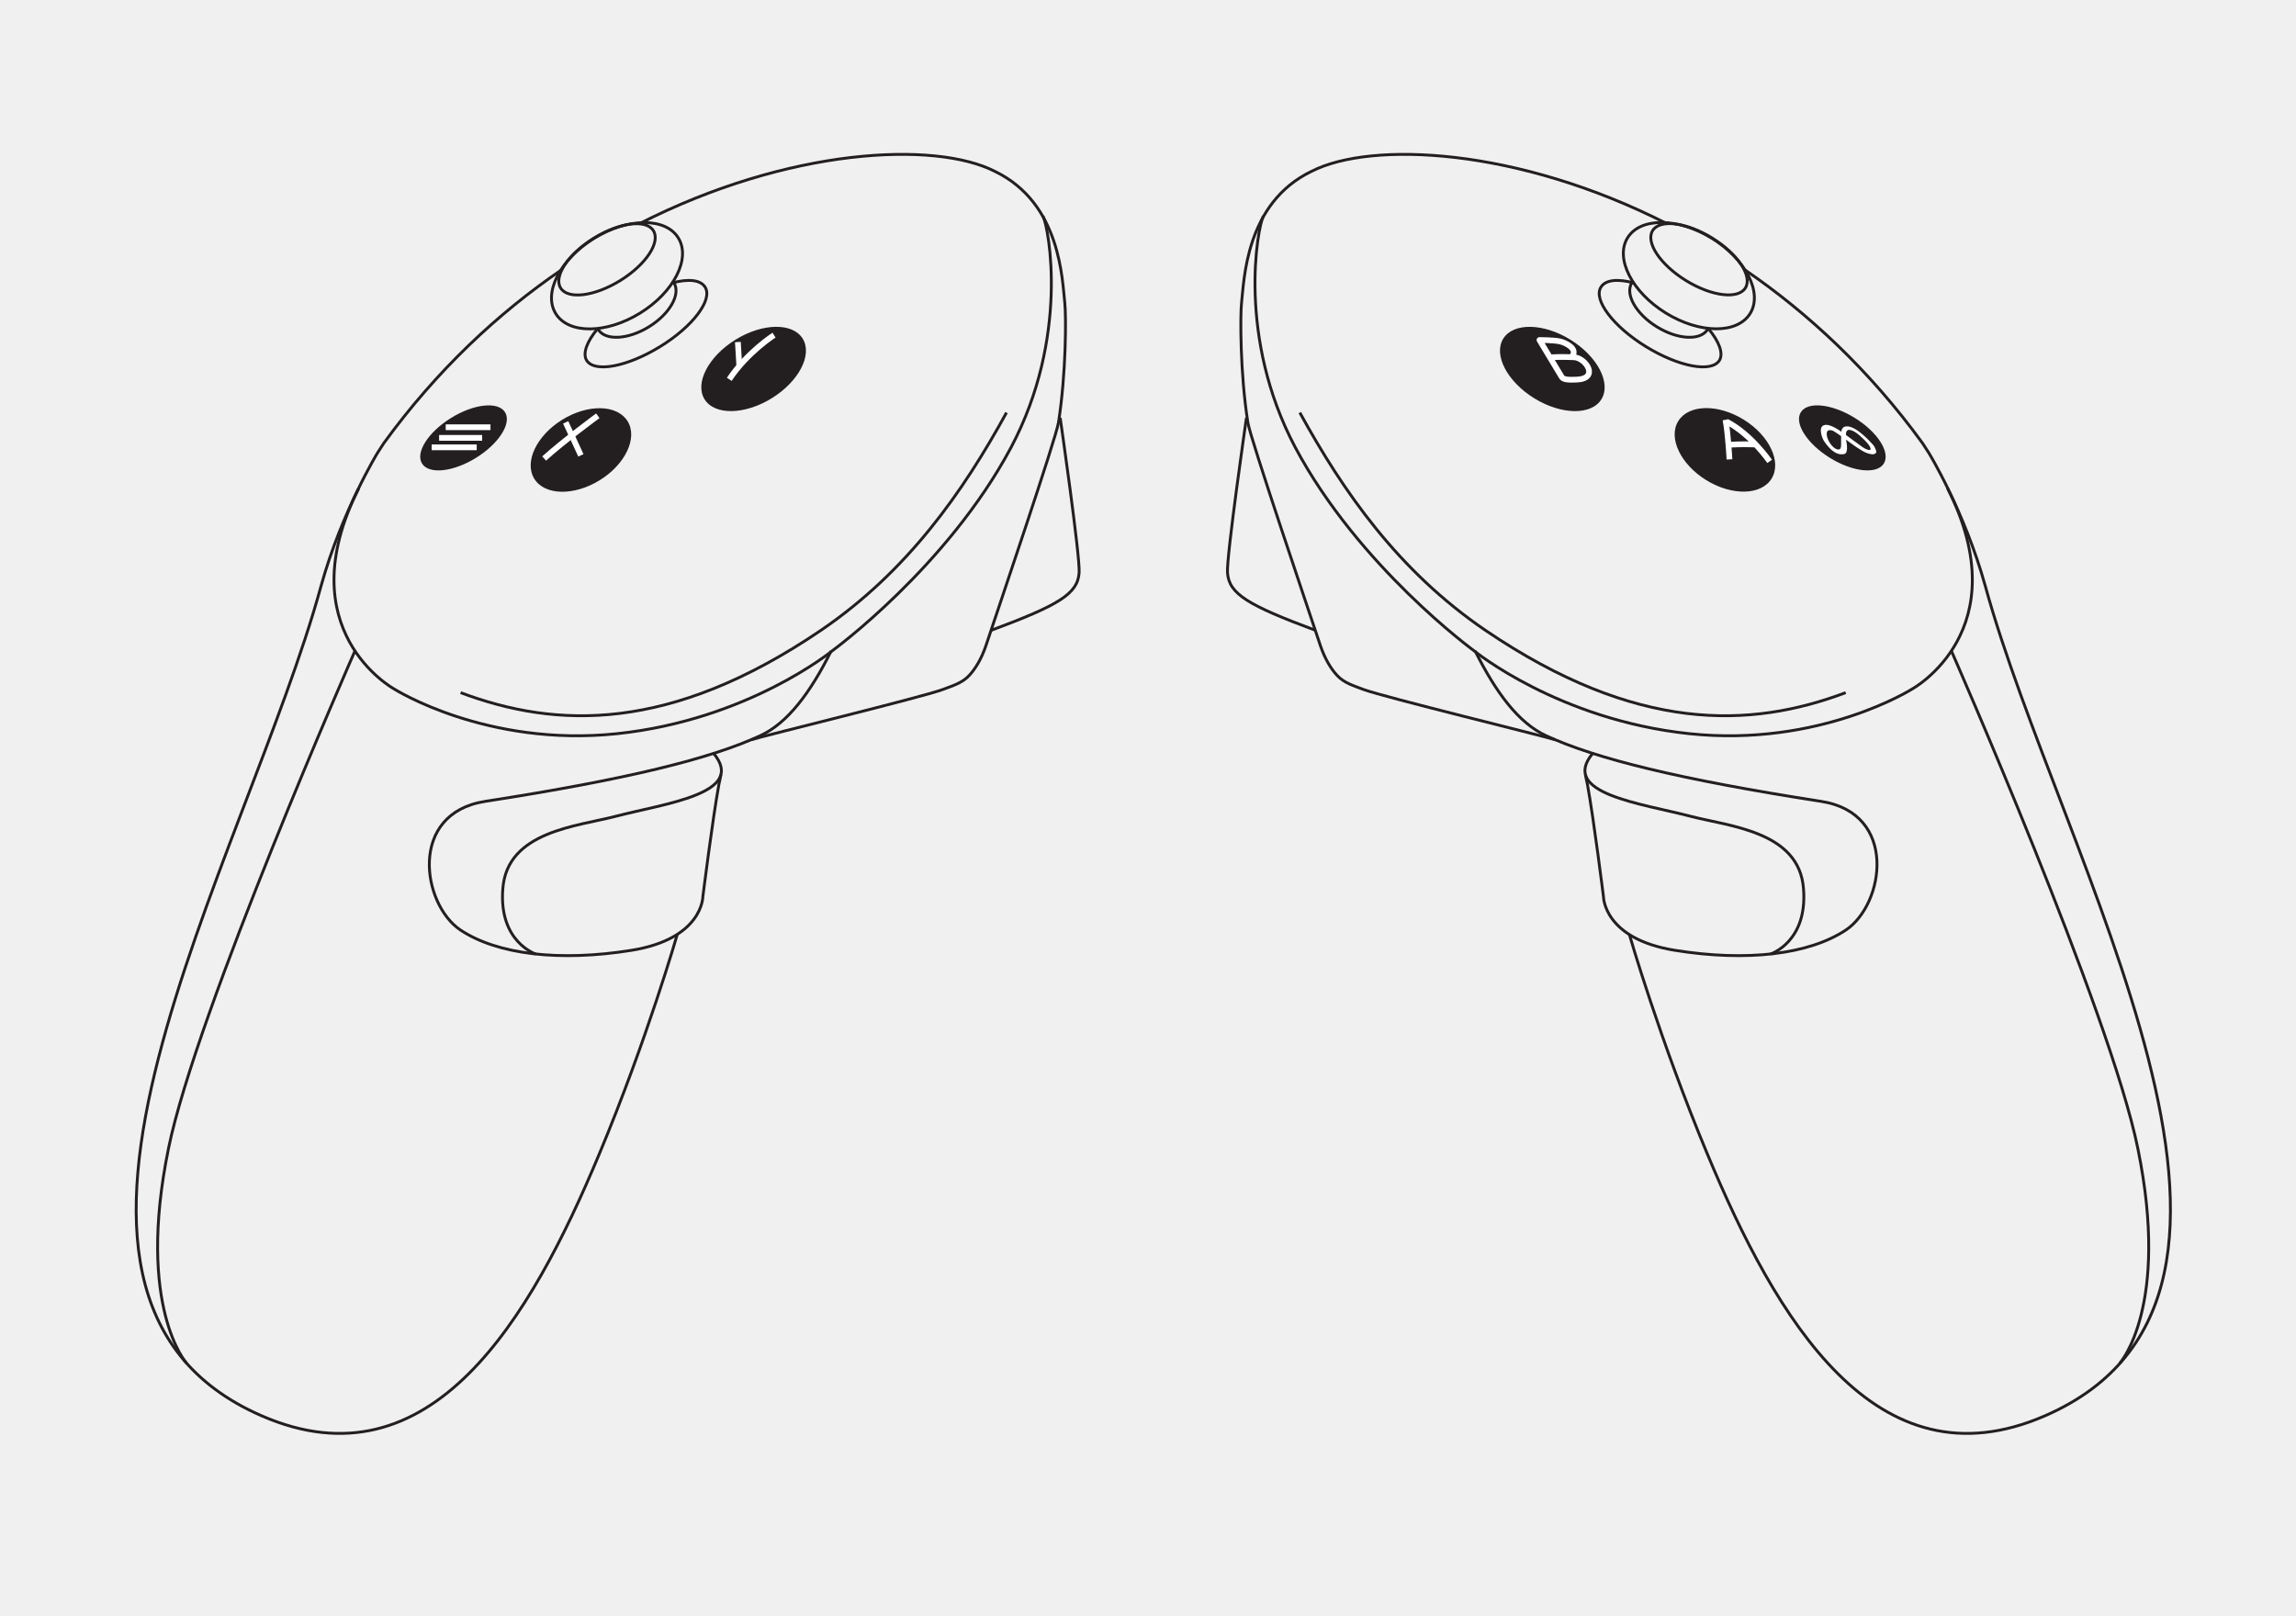
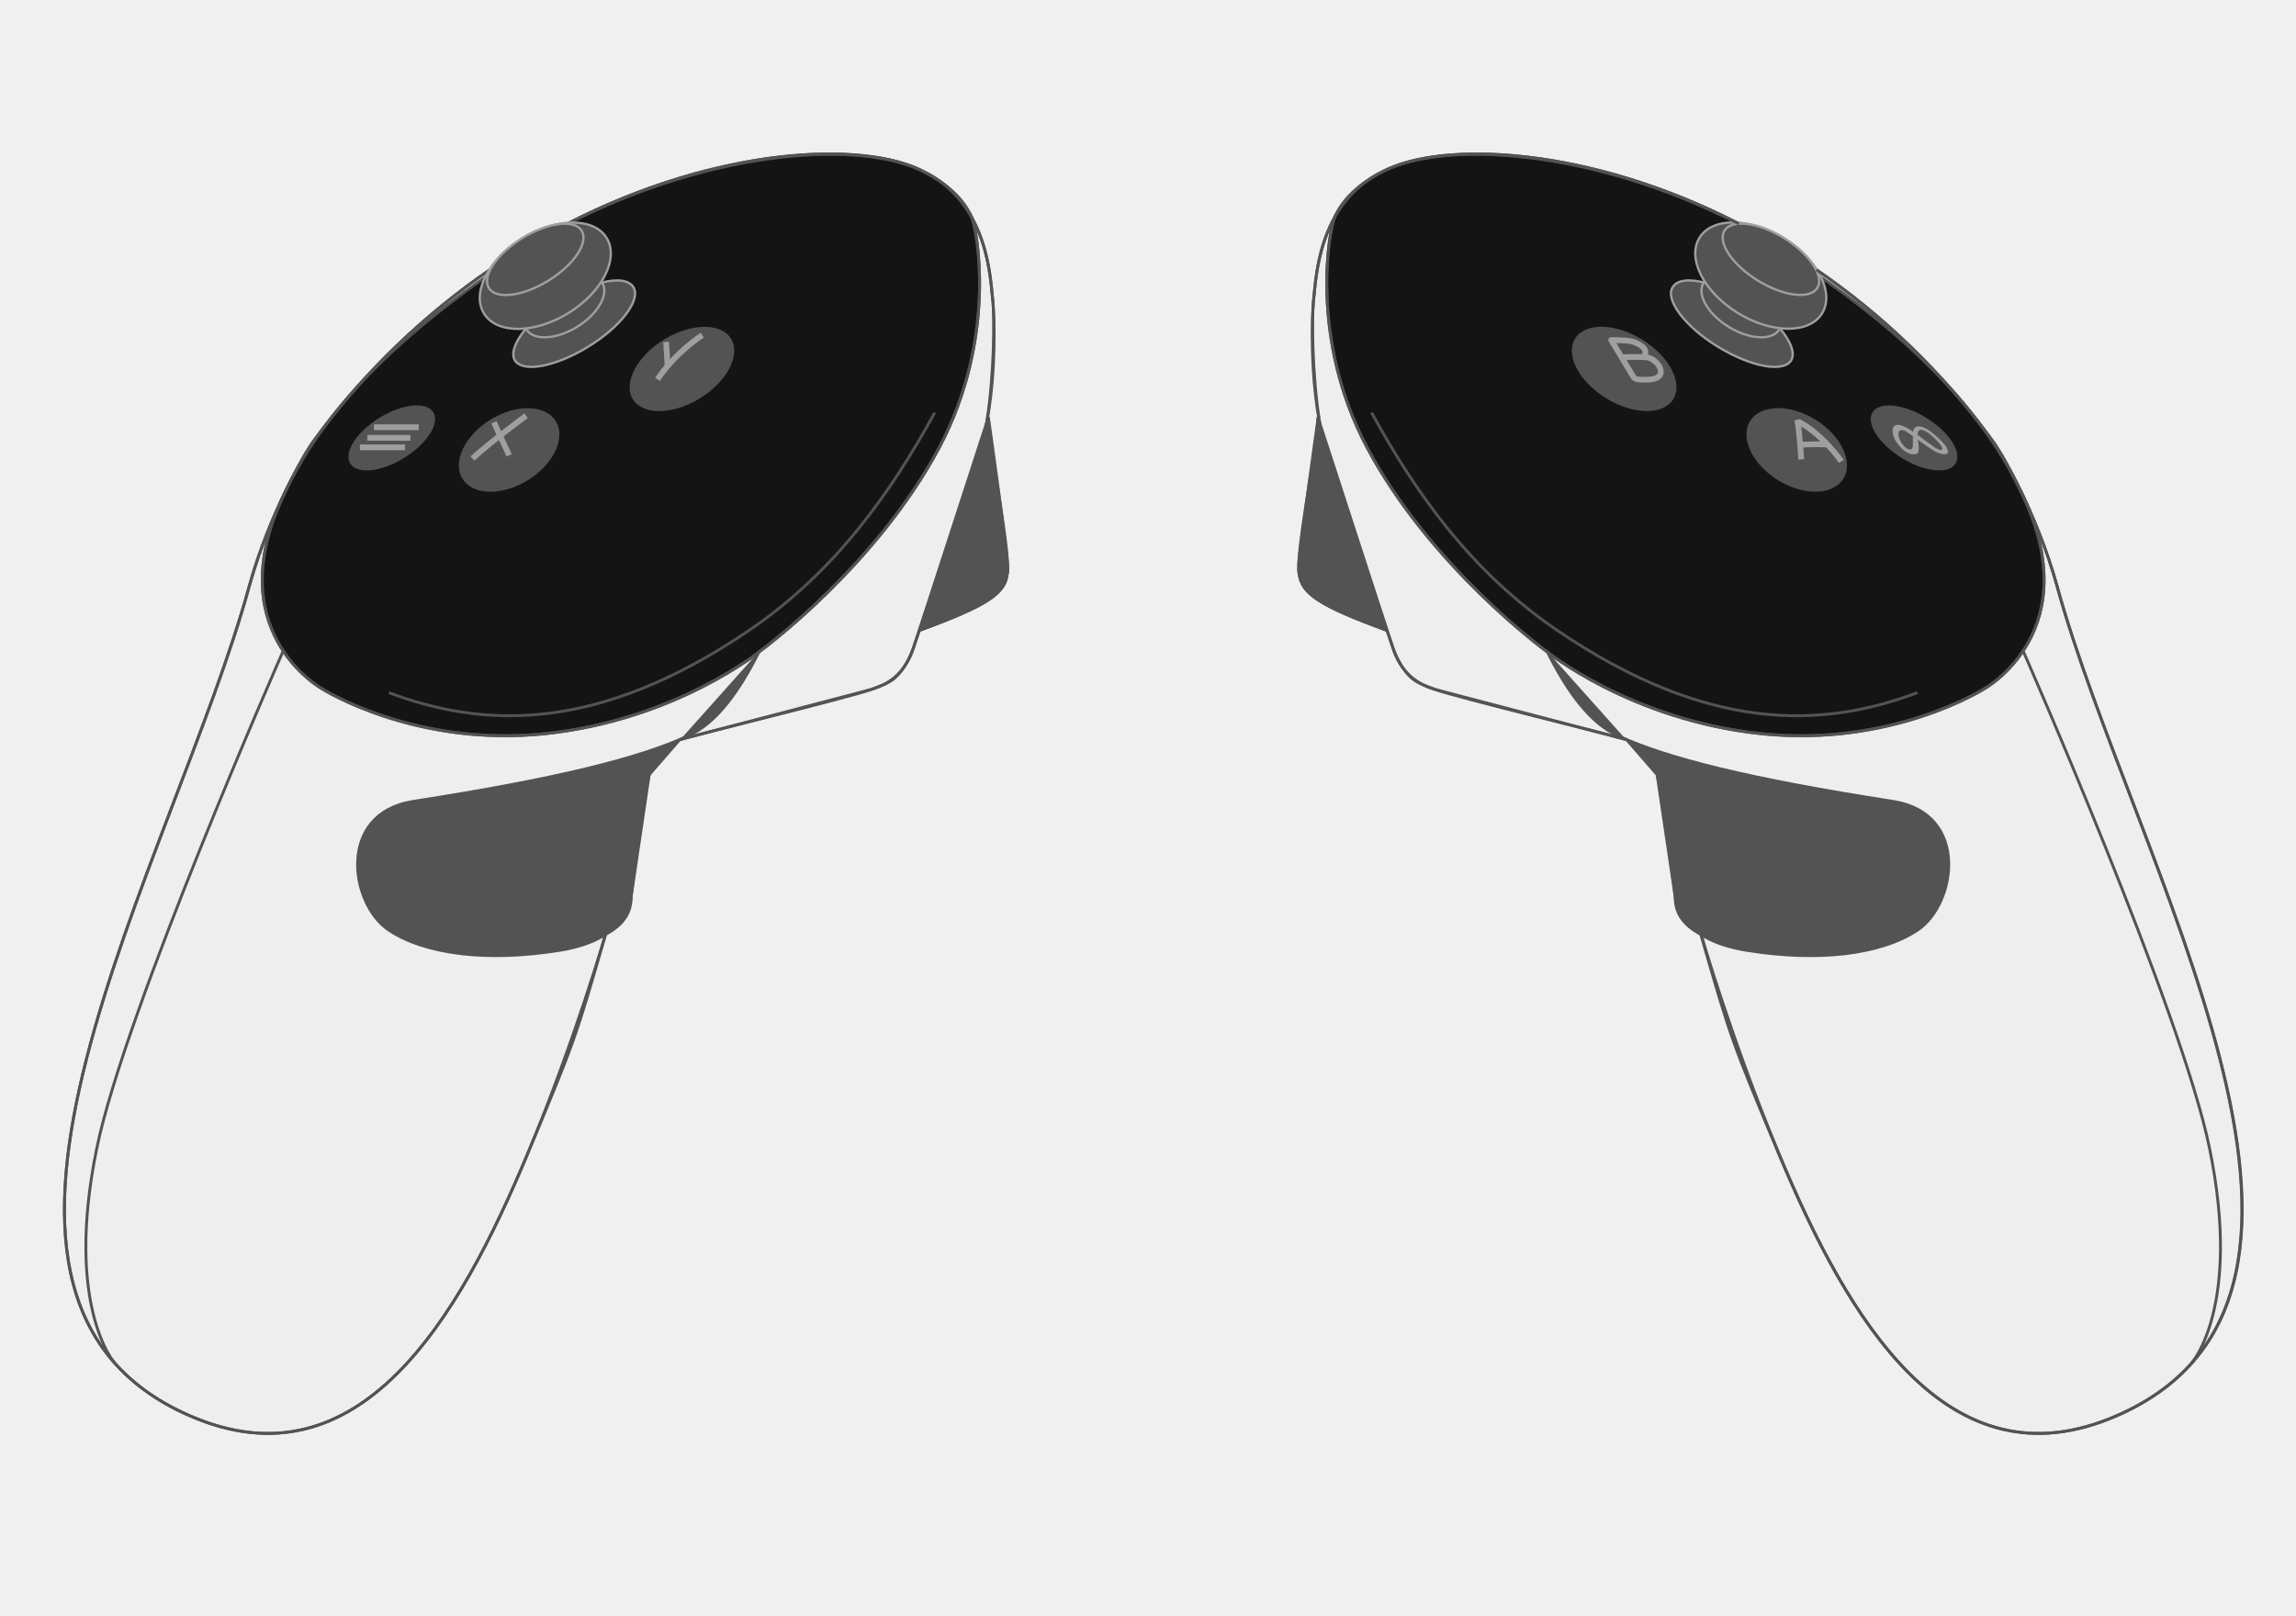
- <svg xmlns="http://www.w3.org/2000/svg" version="1.1" x="0px" y="0px" viewBox="0 0 800 563" style="enable-background:new 0 0 800 563;" xml:space="preserve">
+ <svg xmlns="http://www.w3.org/2000/svg" version="1.1" id="Layer_1" x="0px" y="0px" viewBox="0 0 800 563" style="enable-background:new 0 0 800 563;" xml:space="preserve">
  <style type="text/css">
- 	.st0{fill:none;stroke:#231F20;stroke-miterlimit:10;}
- 	.st1{fill:#231F20;}
- 	.st2{fill:#FFFFFF;}
- 	.st3{fill:none;stroke:#FFFFFF;stroke-width:2;stroke-miterlimit:10;}
- 	.st4{fill:none;stroke:#FFFFFF;stroke-width:2;stroke-linecap:round;stroke-linejoin:round;stroke-miterlimit:10;}
- 	.st5{display:none;}
- 	.st6{display:inline;fill:#FFFFFF;}
+ 	.st0{fill:#EEEEEE;stroke:#545354;stroke-linejoin:round;}
+ 	.st1{fill:#151415;stroke:#545354;stroke-linejoin:round;}
+ 	.st2{fill:#545354;stroke:#545354;stroke-linejoin:round;}
+ 	.st3{fill:none;stroke:#545354;stroke-miterlimit:10;}
+ 	.st4{fill:#545354;stroke:#545354;stroke-miterlimit:10;}
+ 	.st5{fill:#545354;stroke:#A09EA0;stroke-width:0.8;stroke-miterlimit:10;}
+ 	.st6{fill:none;stroke:#A09EA0;stroke-width:0.8;stroke-miterlimit:10;}
+ 	.st7{fill:#545354;stroke:#A09EA0;stroke-width:0.8;stroke-miterlimit:10;}
+ 	.st8{fill:#545354;}
+ 	.st9{fill:#A09EA0;}
+ 	.st10{fill:none;stroke:#A09EA0;stroke-width:2;stroke-miterlimit:10;}
+ 	.st11{fill:none;stroke:#A09EA0;stroke-width:2;stroke-linecap:round;stroke-linejoin:round;stroke-miterlimit:10;}
+ 	.st12{display:none;}
+ 	.st13{display:inline;fill:#A09EA0;}
</style>
-   <g id="Outline">
-     <path class="st0" d="M160.5,241.4c33.3,12.5,72.9,14,125.5-21.7c30.4-20.7,49.6-48.4,64.7-75.9" />
-     <path class="st0" d="M248.6,262.5c11.8,14.1-16.9,17.5-34.1,22c-13.4,3.5-37.8,5.2-39.3,25.2c-1.5,18.6,11.5,22.8,11.5,22.8" />
-     <path class="st0" d="M289.6,226.9c-7.2,14.4-15.1,25.1-24.7,29.5c-17.3,8-46.3,15.2-95.9,22.9c-26.8,4.2-22,35.8-8.6,44.8   c12.9,8.6,34.7,11.1,59.6,7.1s24.9-18.7,24.9-18.7s3.4-27.2,5.6-39.2c0.3-1.2,0.5-2.3,0.7-3.4" />
-     <path class="st0" d="M195.7,94c-22.1,15.1-43.5,35-62,60.5l-2.2,3.4c0,0-12.4,20.3-19.6,46.2C85.8,299.7-6.2,451,91.1,493.4   c59.1,25.8,93.9-34.1,117.7-91.2c16.6-39.8,27.2-76.6,27.2-76.6" />
-     <path class="st0" d="M261.8,257.8c4.3-1.4,59.4-14.8,66.7-17.5c3.4-1.3,6.9-2.3,9.3-5c2-2.2,4.1-5.5,5.7-10.2   c4-12,24.5-72.5,25.3-77.8c2.7-17.1,2.7-37.3,2.2-41.8c-0.9-7.7-1.3-34.7-24.4-45.8c-20.8-10.6-71.7-8.3-123.9,18.3" />
-     <path class="st0" d="M369.4,145.6c0,0,7,48.4,6.6,54c-0.5,7.4-7.1,11.3-30.7,20.1" />
-     <path class="st0" d="M234.2,98.6c5.7-1.5,9.9-1.1,11.5,1.5c2.7,4.4-4.3,13.7-15.7,20.7c-11.4,7-22.8,9.2-25.6,4.8   c-1.5-2.5,0.2-6.7,3.8-11" />
-     <path class="st0" d="M234.8,98.5c2.5,4-1.4,10.9-8.7,15.4c-7.3,4.5-15.2,4.9-17.7,0.9" />
-     <ellipse transform="matrix(0.851 -0.5252 0.5252 0.851 -18.4505 127.2407)" class="st0" cx="215" cy="96.1" rx="25.1" ry="15.3" />
-     <ellipse transform="matrix(0.851 -0.5252 0.5252 0.851 -15.9589 124.5418)" class="st0" cx="211.5" cy="90.4" rx="19" ry="8.7" />
-     <ellipse transform="matrix(0.851 -0.5252 0.5252 0.851 -28.426 157.0664)" class="st1" cx="262.6" cy="128.6" rx="20.1" ry="12" />
-     <ellipse transform="matrix(0.851 -0.5252 0.5252 0.851 -52.1742 129.6898)" class="st1" cx="202.4" cy="156.8" rx="19.1" ry="12.4" />
-     <ellipse transform="matrix(0.851 -0.5252 0.5252 0.851 -56.0699 107.5689)" class="st1" cx="161.5" cy="152.6" rx="17" ry="8.2" />
-     <path class="st0" d="M569.3,98.6c-5.7-1.5-9.9-1.1-11.5,1.5c-2.7,4.4,4.3,13.7,15.7,20.7c11.4,7,22.8,9.2,25.6,4.8   c1.5-2.5-0.2-6.7-3.8-11" />
-     <path class="st0" d="M568.6,98.5c-2.5,4,1.4,10.9,8.7,15.4c7.3,4.5,15.2,4.9,17.7,0.9" />
-     <ellipse transform="matrix(0.5252 -0.851 0.851 0.5252 197.5912 546.4111)" class="st0" cx="588.5" cy="96.1" rx="15.3" ry="25.1" />
-     <ellipse transform="matrix(0.5252 -0.851 0.851 0.5252 204.1423 546.6729)" class="st0" cx="592" cy="90.4" rx="8.7" ry="19" />
-     <ellipse transform="matrix(0.5252 -0.851 0.851 0.5252 147.3575 521.3579)" class="st1" cx="540.9" cy="128.6" rx="12" ry="20.1" />
-     <ellipse transform="matrix(0.5252 -0.851 0.851 0.5252 151.937 585.8834)" class="st1" cx="601" cy="156.8" rx="12.4" ry="19.1" />
-     <ellipse transform="matrix(0.5252 -0.851 0.851 0.5252 174.9393 618.7194)" class="st1" cx="641.9" cy="152.6" rx="8.2" ry="17" />
-     <path class="st0" d="M284.3,248.3" />
-     <path class="st0" d="M296.6,222" />
-     <path class="st0" d="M363.4,75.3c2.1,4.2,9.2,42.3-11.1,80.6c-22.2,41.7-62.3,70.9-62.3,70.9s-29.4,24.1-75,28.9   s-77.7-15.6-77.7-15.6S100,219.7,125,170.2" />
-     <path class="st0" d="M65,475.1c0,0-17.6-19.5-6.3-74.8c9.7-47.8,65-173.5,65-173.5" />
-     <path class="st0" d="M643.1,241.4c-33.3,12.5-72.9,14-125.5-21.7c-30.4-20.7-49.6-48.4-64.7-75.9" />
-     <path class="st0" d="M555,262.5c-11.8,14.1,16.9,17.5,34.1,22c13.4,3.5,37.8,5.2,39.3,25.2c1.5,18.6-11.5,22.8-11.5,22.8" />
-     <path class="st0" d="M514,226.9c7.2,14.4,15.1,25.1,24.7,29.5c17.3,8,46.3,15.2,95.9,22.9c26.8,4.2,22,35.8,8.6,44.8   c-12.9,8.6-34.7,11.1-59.6,7.1c-24.9-4-24.9-18.7-24.9-18.7s-3.4-27.2-5.6-39.2c-0.3-1.2-0.5-2.3-0.7-3.4" />
-     <path class="st0" d="M607.9,94c22.1,15.1,43.5,35,62,60.5l2.2,3.4c0,0,12.4,20.3,19.6,46.2c26.2,95.6,118.2,246.9,20.9,289.3   c-59.1,25.8-93.9-34.1-117.7-91.2c-16.6-39.8-27.2-76.6-27.2-76.6" />
-     <path class="st0" d="M541.8,257.8c-4.3-1.4-59.4-14.8-66.7-17.5c-3.4-1.3-6.9-2.3-9.3-5c-2-2.2-4.1-5.5-5.7-10.2   c-4-12-24.5-72.5-25.3-77.8c-2.7-17.1-2.7-37.3-2.2-41.8c0.9-7.7,1.3-34.7,24.4-45.8c20.8-10.6,71.7-8.3,123.9,18.3" />
-     <path class="st0" d="M434.3,145.6c0,0-7,48.4-6.6,54c0.5,7.4,7.1,11.3,30.7,20.1" />
-     <path class="st0" d="M519.4,248.3" />
-     <path class="st0" d="M507.1,222" />
-     <path class="st0" d="M440.2,75.3c-2.1,4.2-9.2,42.3,11.1,80.6c22.2,41.7,62.3,70.9,62.3,70.9s29.4,24.1,75,28.9   s77.7-15.6,77.7-15.6s37.3-20.4,12.3-69.9" />
-     <path class="st0" d="M738.6,475.1c0,0,17.6-19.5,6.3-74.8c-9.7-47.8-65-173.5-65-173.5" />
+   <g>
+     <path class="st0" d="M108.7,154.5C127,129,149,109,170.7,94l27-16C250,51,301,49,321.6,59.7C345,71,345,98,346,105.5   c1,14.5,0,30.5-2.2,41.8C346,160,352,194,351,199.6c-1,7.4-7,11.4-30.7,20.1l-1.8,5.4c-2.3,7.9-7.3,13-15,15.2l-66.7,17.5   L226.2,270l-6.3,42.5c0.1,5.7-2.9,10-8.9,13.1c-10.6,36.8-10.6,36.8-27.2,76.6c-23.8,57.1-58.6,117-117.7,91.2   c-97.3-42.4-5.3-193.7,20.8-289.3C94.1,178.2,106.5,157.9,108.7,154.5z" />
+     <path class="st1" d="M100,170.2C118,133,155,104,197.7,78C250,51,301,49,321.6,59.7c8.3,4.2,13.9,9.4,16.8,15.6   c2.1,4.2,9.2,42.3-11.1,80.6c-22.2,41.7-62.3,70.9-62.3,70.9s-29.4,24.1-75,28.9s-77.7-15.6-77.7-15.6S75,219.7,100,170.2z" />
+     <path class="st2" d="M344.4,145.6c0.6,14.4,7.6,48.4,6.6,54c-1,7.4-7,11.4-30.7,20.1l23.5-72.4L344.4,145.6z" />
  </g>
+   <g transform="translate(803.6 0) scale(-1 1)">
+     <path class="st0" d="M108.7,154.5C127,129,149,109,170.7,94l27-16C250,51,301,49,321.6,59.7C345,71,345,98,346,105.5   c1,14.5,0,30.5-2.2,41.8C346,160,352,194,351,199.6c-1,7.4-7,11.4-30.7,20.1l-1.8,5.4c-2.3,7.9-7.3,13-15,15.2l-66.7,17.5   L226.2,270l-6.3,42.5c0.1,5.7-2.9,10-8.9,13.1c-10.6,36.8-10.6,36.8-27.2,76.6c-23.8,57.1-58.6,117-117.7,91.2   c-97.3-42.4-5.3-193.7,20.8-289.3C94.1,178.2,106.5,157.9,108.7,154.5z" />
+     <path class="st1" d="M100,170.2C118,133,155,104,197.7,78C250,51,301,49,321.6,59.7c8.3,4.2,13.9,9.4,16.8,15.6   c2.1,4.2,9.2,42.3-11.1,80.6c-22.2,41.7-62.3,70.9-62.3,70.9s-29.4,24.1-75,28.9s-77.7-15.6-77.7-15.6S75,219.7,100,170.2z" />
+     <path class="st2" d="M344.4,145.6c0.6,14.4,7.6,48.4,6.6,54c-1,7.4-7,11.4-30.7,20.1l23.5-72.4L344.4,145.6z" />
+   </g>
+   <path class="st3" d="M135.5,241.4c33.3,12.5,72.9,14,125.5-21.7c30.4-20.7,49.6-48.4,64.7-75.9" />
+   <path class="st3" d="M223.6,262.5c11.8,14.1-16.9,17.5-34.1,22c-13.4,3.5-37.8,5.2-39.3,25.2c-1.5,18.6,11.5,22.8,11.5,22.8" />
+   <path class="st4" d="M264.6,226.9c-7.2,14.4-15.1,25.1-24.7,29.5c-17.3,8-46.3,15.2-95.9,22.9c-26.8,4.2-22,35.8-8.6,44.8  c12.9,8.6,34.7,11.1,59.6,7.1s24.9-18.7,24.9-18.7s3.4-27.2,5.6-39.2c0.3-1.2,0.5-2.3,0.7-3.4" />
+   <path class="st3" d="M170.7,94c-22.1,15.1-43.5,35-62,60.5l-2.2,3.4c0,0-12.4,20.3-19.6,46.2C60.8,299.7-31.2,451,66.1,493.4  c59.1,25.8,93.9-34.1,117.7-91.2c16.6-39.8,27.2-76.6,27.2-76.6" />
+   <path class="st3" d="M236.8,257.8c4.3-1.4,59.4-14.8,66.7-17.5c3.4-1.3,6.9-2.3,9.3-5c2-2.2,4.1-5.5,5.7-10.2  c4-12,24.5-72.5,25.3-77.8c2.7-17.1,2.7-37.3,2.2-41.8c-0.9-7.7-1.3-34.7-24.4-45.8c-20.8-10.6-71.7-8.3-123.9,18.3" />
+   <path class="st3" d="M344.4,145.6c0,0,7,48.4,6.6,54c-0.5,7.4-7.1,11.3-30.7,20.1" />
+   <path class="st5" d="M209.2,98.6c5.7-1.5,9.9-1.1,11.5,1.5c2.7,4.4-4.3,13.7-15.7,20.7c-11.4,7-22.8,9.2-25.6,4.8  c-1.5-2.5,0.2-6.7,3.8-11" />
+   <path class="st6" d="M209.8,98.5c2.5,4-1.4,10.9-8.7,15.4s-15.2,4.9-17.7,0.9" />
+   <ellipse transform="matrix(0.851 -0.5252 0.5252 0.851 -22.1619 114.0999)" class="st7" cx="190" cy="96.1" rx="25.1" ry="15.3" />
+   <ellipse transform="matrix(0.851 -0.5252 0.5252 0.851 -19.681 111.4209)" class="st7" cx="186.5" cy="90.4" rx="19" ry="8.7" />
+   <ellipse transform="matrix(0.851 -0.5252 0.5252 0.851 -32.1288 143.9401)" class="st8" cx="237.6" cy="128.6" rx="20.1" ry="12" />
+   <ellipse transform="matrix(0.851 -0.5252 0.5252 0.851 -55.9254 116.5486)" class="st8" cx="177.4" cy="156.8" rx="19.1" ry="12.4" />
+   <ellipse transform="matrix(0.851 -0.5252 0.5252 0.851 -59.8078 94.4364)" class="st8" cx="136.5" cy="152.6" rx="17" ry="8.2" />
+   <path class="st5" d="M594.3,98.6c-5.7-1.5-9.9-1.1-11.5,1.5c-2.7,4.4,4.3,13.7,15.7,20.7c11.4,7,22.8,9.2,25.6,4.8  c1.5-2.5-0.2-6.7-3.8-11" />
+   <path class="st6" d="M593.6,98.5c-2.5,4,1.4,10.9,8.7,15.4s15.2,4.9,17.7,0.9" />
+   <ellipse transform="matrix(0.5252 -0.851 0.851 0.5252 209.5196 567.6533)" class="st7" cx="613.5" cy="96.1" rx="15.3" ry="25.1" />
+   <ellipse transform="matrix(0.5252 -0.851 0.851 0.5252 216.0591 567.9532)" class="st7" cx="617" cy="90.4" rx="8.7" ry="19" />
+   <ellipse transform="matrix(0.5252 -0.851 0.851 0.5252 159.2532 542.6095)" class="st8" cx="565.9" cy="128.6" rx="12" ry="20.1" />
+   <ellipse transform="matrix(0.5252 -0.851 0.851 0.5252 163.8192 607.175)" class="st8" cx="626" cy="156.8" rx="12.4" ry="19.1" />
+   <ellipse transform="matrix(0.5252 -0.851 0.851 0.5252 186.7966 640.0051)" class="st8" cx="666.9" cy="152.6" rx="8.2" ry="17" />
+   <path class="st3" d="M259.3,248.3" />
+   <path class="st3" d="M271.6,222" />
+   <path class="st3" d="M338.4,75.3c2.1,4.2,9.2,42.3-11.1,80.6c-22.2,41.7-62.3,70.9-62.3,70.9s-29.4,24.1-75,28.9  s-77.7-15.6-77.7-15.6S75,219.7,100,170.2" />
+   <path class="st3" d="M40,475.1c0,0-17.6-19.5-6.3-74.8c9.7-47.8,65-173.5,65-173.5" />
+   <path class="st3" d="M668.1,241.4c-33.3,12.5-72.9,14-125.5-21.7c-30.4-20.7-49.6-48.4-64.7-75.9" />
+   <path class="st3" d="M580,262.5c-11.8,14.1,16.9,17.5,34.1,22c13.4,3.5,37.8,5.2,39.3,25.2c1.5,18.6-11.5,22.8-11.5,22.8" />
+   <path class="st4" d="M539,226.9c7.2,14.4,15.1,25.1,24.7,29.5c17.3,8,46.3,15.2,95.9,22.9c26.8,4.2,22,35.8,8.6,44.8  c-12.9,8.6-34.7,11.1-59.6,7.1c-24.9-4-24.9-18.7-24.9-18.7s-3.4-27.2-5.6-39.2c-0.3-1.2-0.5-2.3-0.7-3.4" />
+   <path class="st3" d="M632.9,94c22.1,15.1,43.5,35,62,60.5l2.2,3.4c0,0,12.4,20.3,19.6,46.2c26.2,95.6,118.2,246.9,20.9,289.3  c-59.1,25.8-93.9-34.1-117.7-91.2c-16.6-39.8-27.2-76.6-27.2-76.6" />
+   <path class="st3" d="M566.8,257.8c-4.3-1.4-59.4-14.8-66.7-17.5c-3.4-1.3-6.9-2.3-9.3-5c-2-2.2-4.1-5.5-5.7-10.2  c-4-12-24.5-72.5-25.3-77.8c-2.7-17.1-2.7-37.3-2.2-41.8c0.9-7.7,1.3-34.7,24.4-45.8c20.8-10.6,71.7-8.3,123.9,18.3" />
+   <path class="st3" d="M459.3,145.6c0,0-7,48.4-6.6,54c0.5,7.4,7.1,11.3,30.7,20.1" />
+   <path class="st3" d="M544.4,248.3" />
+   <path class="st3" d="M532.1,222" />
+   <path class="st3" d="M465.2,75.3c-2.1,4.2-9.2,42.3,11.1,80.6c22.2,41.7,62.3,70.9,62.3,70.9s29.4,24.1,75,28.9s77.7-15.6,77.7-15.6  s37.3-20.4,12.3-69.9" />
+   <path class="st3" d="M763.6,475.1c0,0,17.6-19.5,6.3-74.8c-9.7-47.8-65-173.5-65-173.5" />
  <g id="Meta_x5F_Logo">
-     <path class="st2" d="M652.7,155.1c-0.8-0.9-6-6.8-9.4-6.5c-1.7,0.1-1.7,1.9-1.7,1.9s-4-3.1-6.1-2.3c-2.1,0.7-0.6,4.8,0.3,5.9   c0.8,1.1,3.5,5,6.9,4.1c1.6-0.5,0.5-5,0.5-5s5.2,4,7.3,4.7c2.1,0.7,2.7,0.4,3.1,0C654,157.7,653.5,156.1,652.7,155.1z M640.9,156.6   c-0.6,0.2-1.9-0.1-3.3-2.2c-1.4-2.2-1.3-3.9-0.7-4.3s1.5-0.1,1.9,0.1c0.9,0.5,2.7,1.8,2.7,1.8s0,2.6,0,2.8   C641.5,155.1,641.5,156.5,640.9,156.6z M651.6,156.8c-0.2,0.1-1.1,0.1-2.8-1.1c-1.7-1.2-5.6-4.1-5.6-4.1s-0.2-1.8,1.1-1.8   c1.3,0.1,2.9,1.1,5.3,3.5C652.3,156,651.8,156.7,651.6,156.8z" />
+     <path class="st9" d="M677.7,155.1c-0.8-0.9-6-6.8-9.4-6.5c-1.7,0.1-1.7,1.9-1.7,1.9s-4-3.1-6.1-2.3c-2.1,0.7-0.6,4.8,0.3,5.9   c0.8,1.1,3.5,5,6.9,4.1c1.6-0.5,0.5-5,0.5-5s5.2,4,7.3,4.7s2.7,0.4,3.1,0C679,157.7,678.5,156.1,677.7,155.1z M665.9,156.6   c-0.6,0.2-1.9-0.1-3.3-2.2c-1.4-2.2-1.3-3.9-0.7-4.3s1.5-0.1,1.9,0.1c0.9,0.5,2.7,1.8,2.7,1.8s0,2.6,0,2.8   C666.5,155.1,666.5,156.5,665.9,156.6z M676.6,156.8c-0.2,0.1-1.1,0.1-2.8-1.1c-1.7-1.2-5.6-4.1-5.6-4.1s-0.2-1.8,1.1-1.8   c1.3,0.1,2.9,1.1,5.3,3.5C677.3,156,676.8,156.7,676.6,156.8z" />
  </g>
-   <g id="Letters">
-     <line class="st3" x1="197.1" y1="147.2" x2="202.4" y2="158.7" />
-     <path class="st3" d="M208.3,144.9c0,0-12,8.8-18.7,14.9" />
-     <line class="st3" x1="257.1" y1="119.2" x2="257.6" y2="127.6" />
-     <path class="st3" d="M269.7,116.8c0,0-9.3,5.9-15.6,15.4" />
-     <line class="st3" x1="155.3" y1="148.9" x2="170.9" y2="148.9" />
-     <line class="st3" x1="153" y1="152.6" x2="168" y2="152.6" />
-     <line class="st3" x1="150.4" y1="155.9" x2="166.1" y2="155.9" />
-     <path class="st4" d="M540.9,124.5c0,0,2.8-0.2,7.5,0c4.2,0.2,9,7.5,0.9,7.8c-2.4,0.1-4.7,0.1-5.2-1c-3.7-6.1-7.7-12.8-7.7-12.8   s5.1,0,7.2,0.5s6.2,2.6,4.2,5.1" />
-     <path class="st3" d="M602.6,160.1c0,0-0.5-9.4-1.4-13.8" />
-     <path class="st3" d="M616.6,160.8c0,0-6.4-9.4-14.9-13.8" />
-     <path class="st3" d="M602.6,155c0,0,3.8-0.3,8.8-0.1" />
-   </g>
-   <g id="Oculus_x5F_Logo" class="st5">
-     <path class="st2" d="M651.3,155.2c0-1.5-1.1-3.7-3.2-4.9c-1.4-0.9-3.7-1.2-5-1.2c0,0-4.5,0-5.3,0c-1.6,0-3.9,0.9-3.4,3.5   c0.5,2.9,3.2,5.5,8.4,5.5c3.6,0,3.1,0,4.6,0S651.3,157.8,651.3,155.2z M645.9,155c-1.6,0-5.5,0-5.5,0s-1.9,0-2.5-1.4   c-0.7-1.7,1.8-1.6,1.8-1.6s4.6,0,5.6,0s2.6,0.4,2.9,1.5C648.4,154.6,647.5,155,645.9,155z" />
-     <path class="st6" d="M650,154c0-1.5-1.1-3.7-3.2-4.9c-1.4-0.9-3.7-1.2-5-1.2c0,0-4.5,0-5.3,0c-1.6,0-3.9,0.9-3.4,3.5   c0.5,2.9,3.2,5.5,8.4,5.5c3.6,0,3.1,0,4.6,0S650,156.5,650,154z M644.6,153.8c-1.6,0-5.5,0-5.5,0s-1.9,0-2.5-1.4   c-0.7-1.7,1.8-1.6,1.8-1.6s4.6,0,5.6,0s2.6,0.4,2.9,1.5C647,153.4,646.2,153.8,644.6,153.8z" />
+   <line class="st10" x1="172.1" y1="147.2" x2="177.4" y2="158.7" />
+   <path class="st10" d="M183.3,144.9c0,0-12,8.8-18.7,14.9" />
+   <line class="st10" x1="232.1" y1="119.2" x2="232.6" y2="127.6" />
+   <path class="st10" d="M244.7,116.8c0,0-9.3,5.9-15.6,15.4" />
+   <line class="st10" x1="130.3" y1="148.9" x2="145.9" y2="148.9" />
+   <line class="st10" x1="128" y1="152.6" x2="143" y2="152.6" />
+   <line class="st10" x1="125.4" y1="155.9" x2="141.1" y2="155.9" />
+   <path class="st11" d="M565.9,124.5c0,0,2.8-0.2,7.5,0c4.2,0.2,9,7.5,0.9,7.8c-2.4,0.1-4.7,0.1-5.2-1c-3.7-6.1-7.7-12.8-7.7-12.8  s5.1,0,7.2,0.5s6.2,2.6,4.2,5.1" />
+   <path class="st10" d="M627.6,160.1c0,0-0.5-9.4-1.4-13.8" />
+   <path class="st10" d="M641.6,160.8c0,0-6.4-9.4-14.9-13.8" />
+   <path class="st10" d="M627.6,155c0,0,3.8-0.3,8.8-0.1" />
+   <g id="Oculus_x5F_Logo" class="st12">
+     <path class="st13" d="M651.3,155.2c0-1.5-1.1-3.7-3.2-4.9c-1.4-0.9-3.7-1.2-5-1.2c0,0-4.5,0-5.3,0c-1.6,0-3.9,0.9-3.4,3.5   c0.5,2.9,3.2,5.5,8.4,5.5c3.6,0,3.1,0,4.6,0S651.3,157.8,651.3,155.2z M645.9,155c-1.6,0-5.5,0-5.5,0s-1.9,0-2.5-1.4   c-0.7-1.7,1.8-1.6,1.8-1.6s4.6,0,5.6,0s2.6,0.4,2.9,1.5C648.4,154.6,647.5,155,645.9,155z" />
+     <path class="st13" d="M650,154c0-1.5-1.1-3.7-3.2-4.9c-1.4-0.9-3.7-1.2-5-1.2c0,0-4.5,0-5.3,0c-1.6,0-3.9,0.9-3.4,3.5   c0.5,2.9,3.2,5.5,8.4,5.5c3.6,0,3.1,0,4.6,0S650,156.5,650,154z M644.6,153.8c-1.6,0-5.5,0-5.5,0s-1.9,0-2.5-1.4   c-0.7-1.7,1.8-1.6,1.8-1.6s4.6,0,5.6,0s2.6,0.4,2.9,1.5C647,153.4,646.2,153.8,644.6,153.8z" />
  </g>
</svg>
